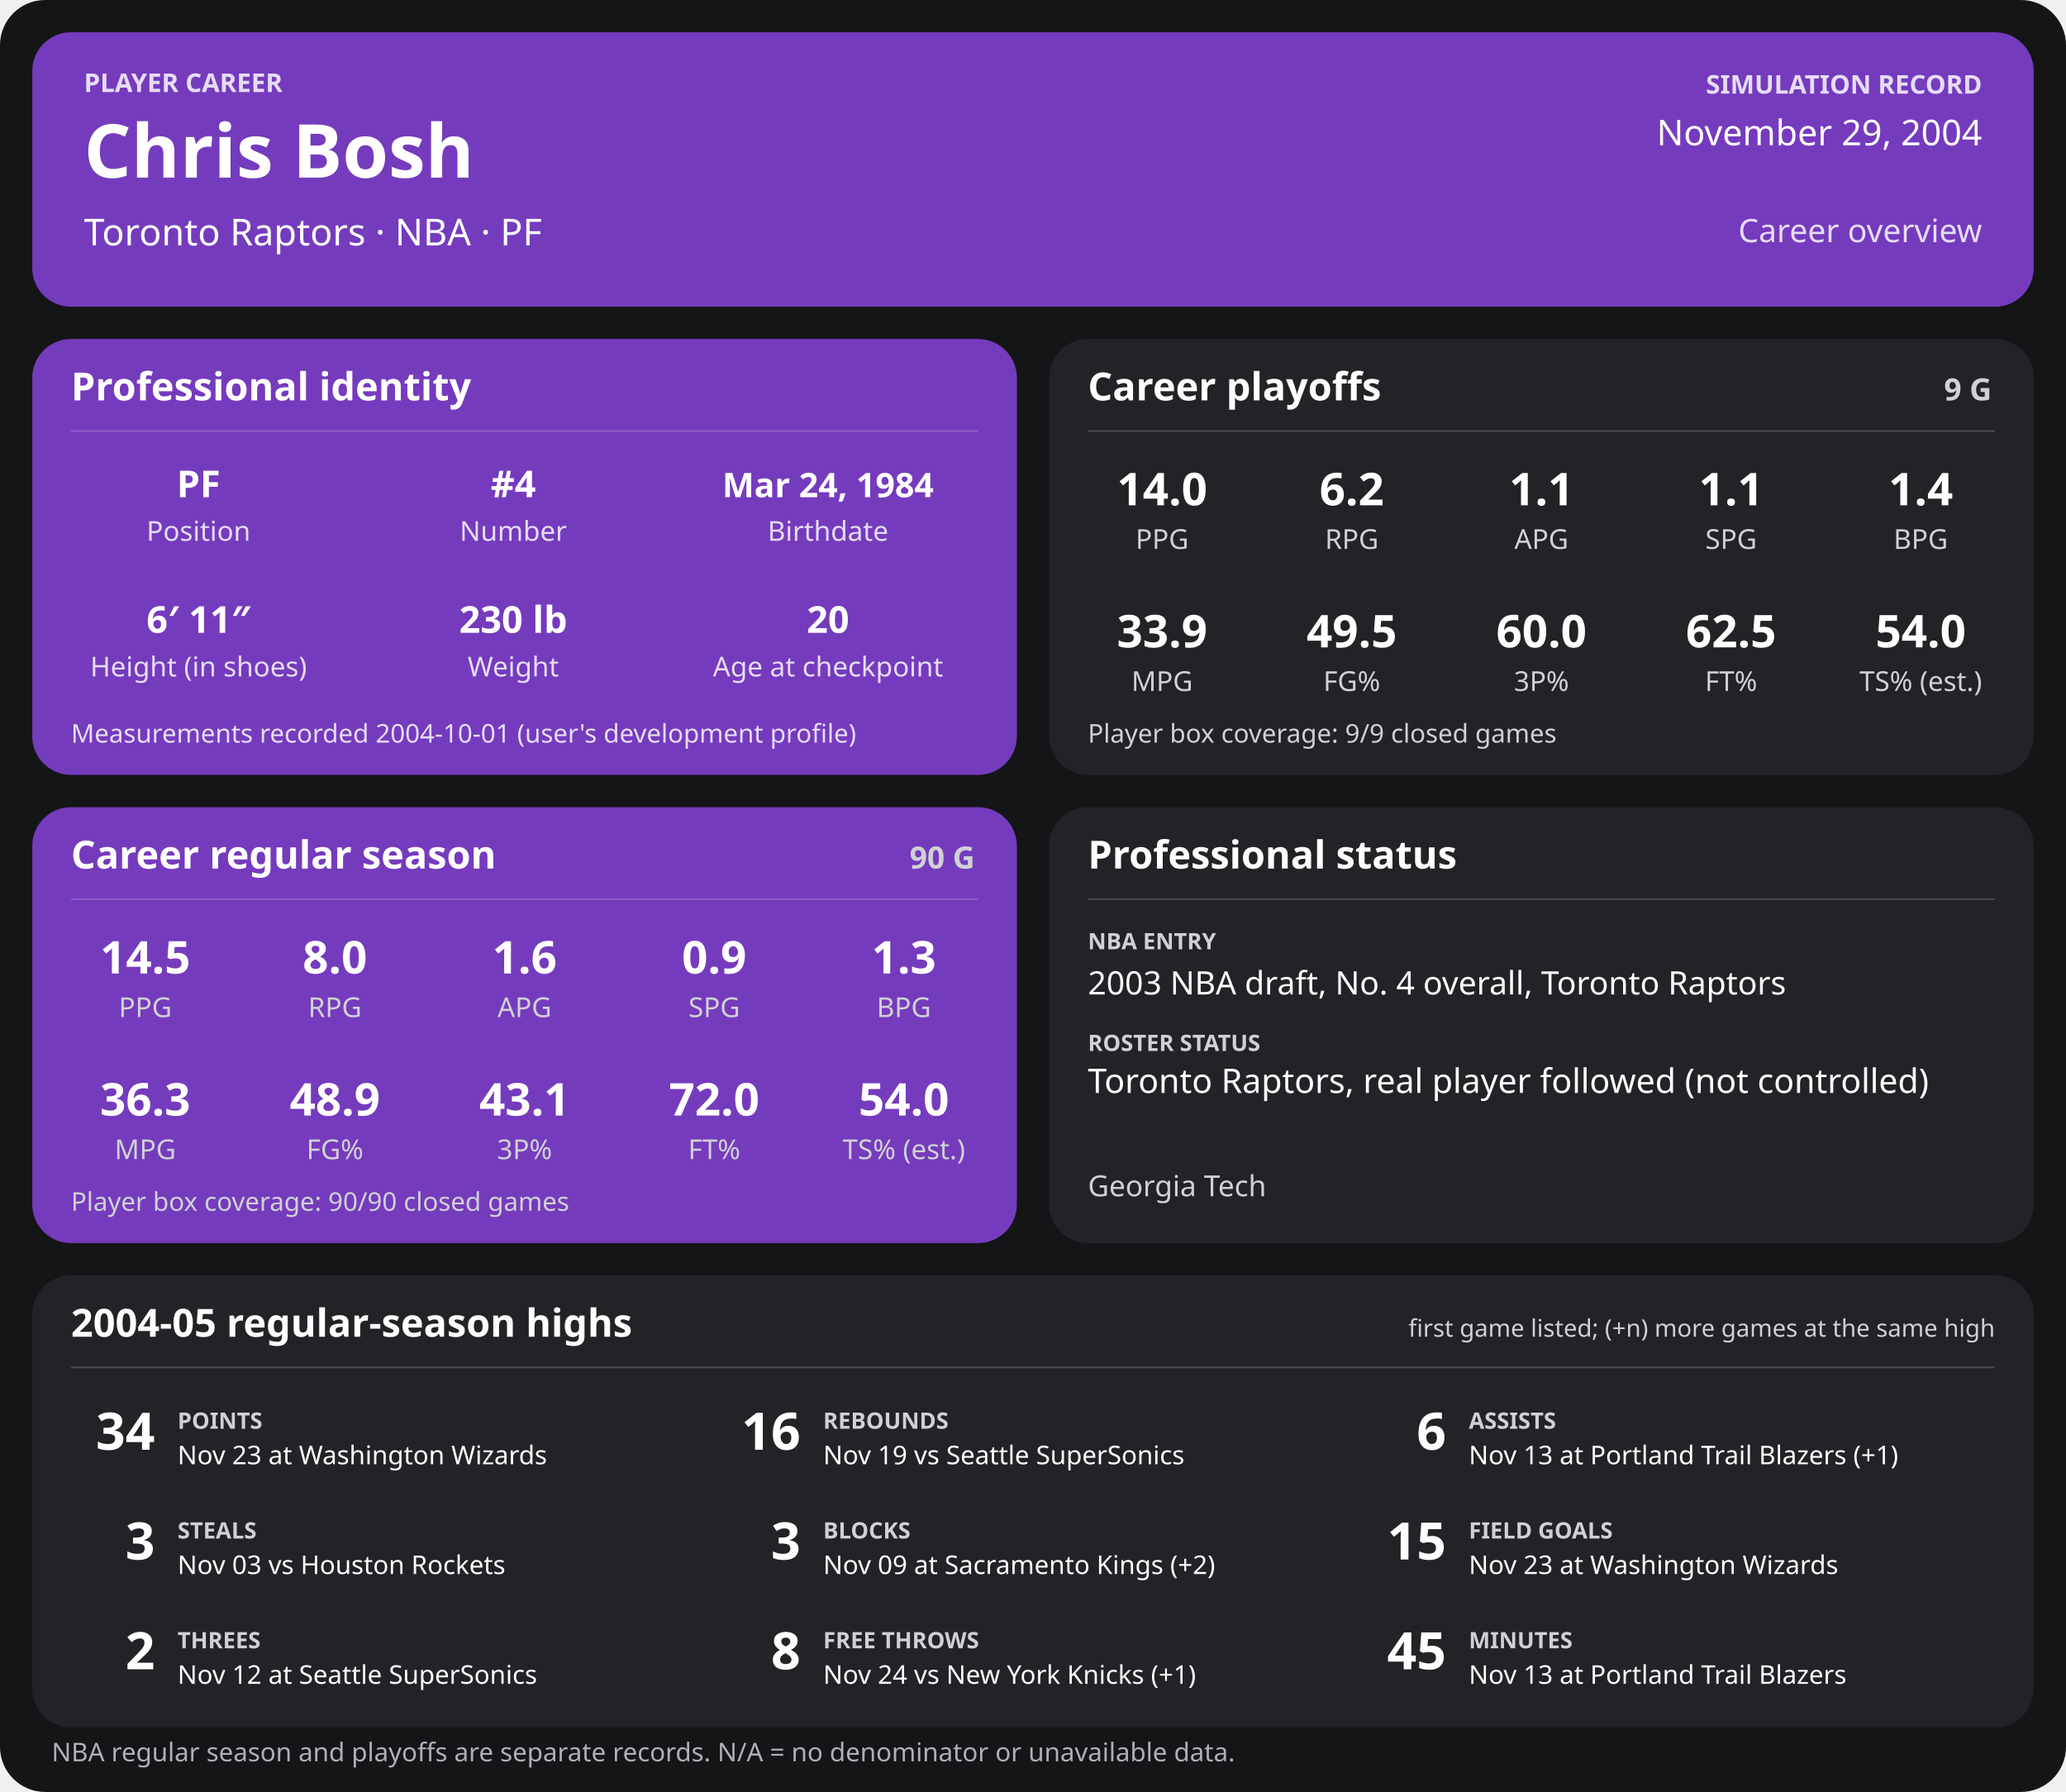
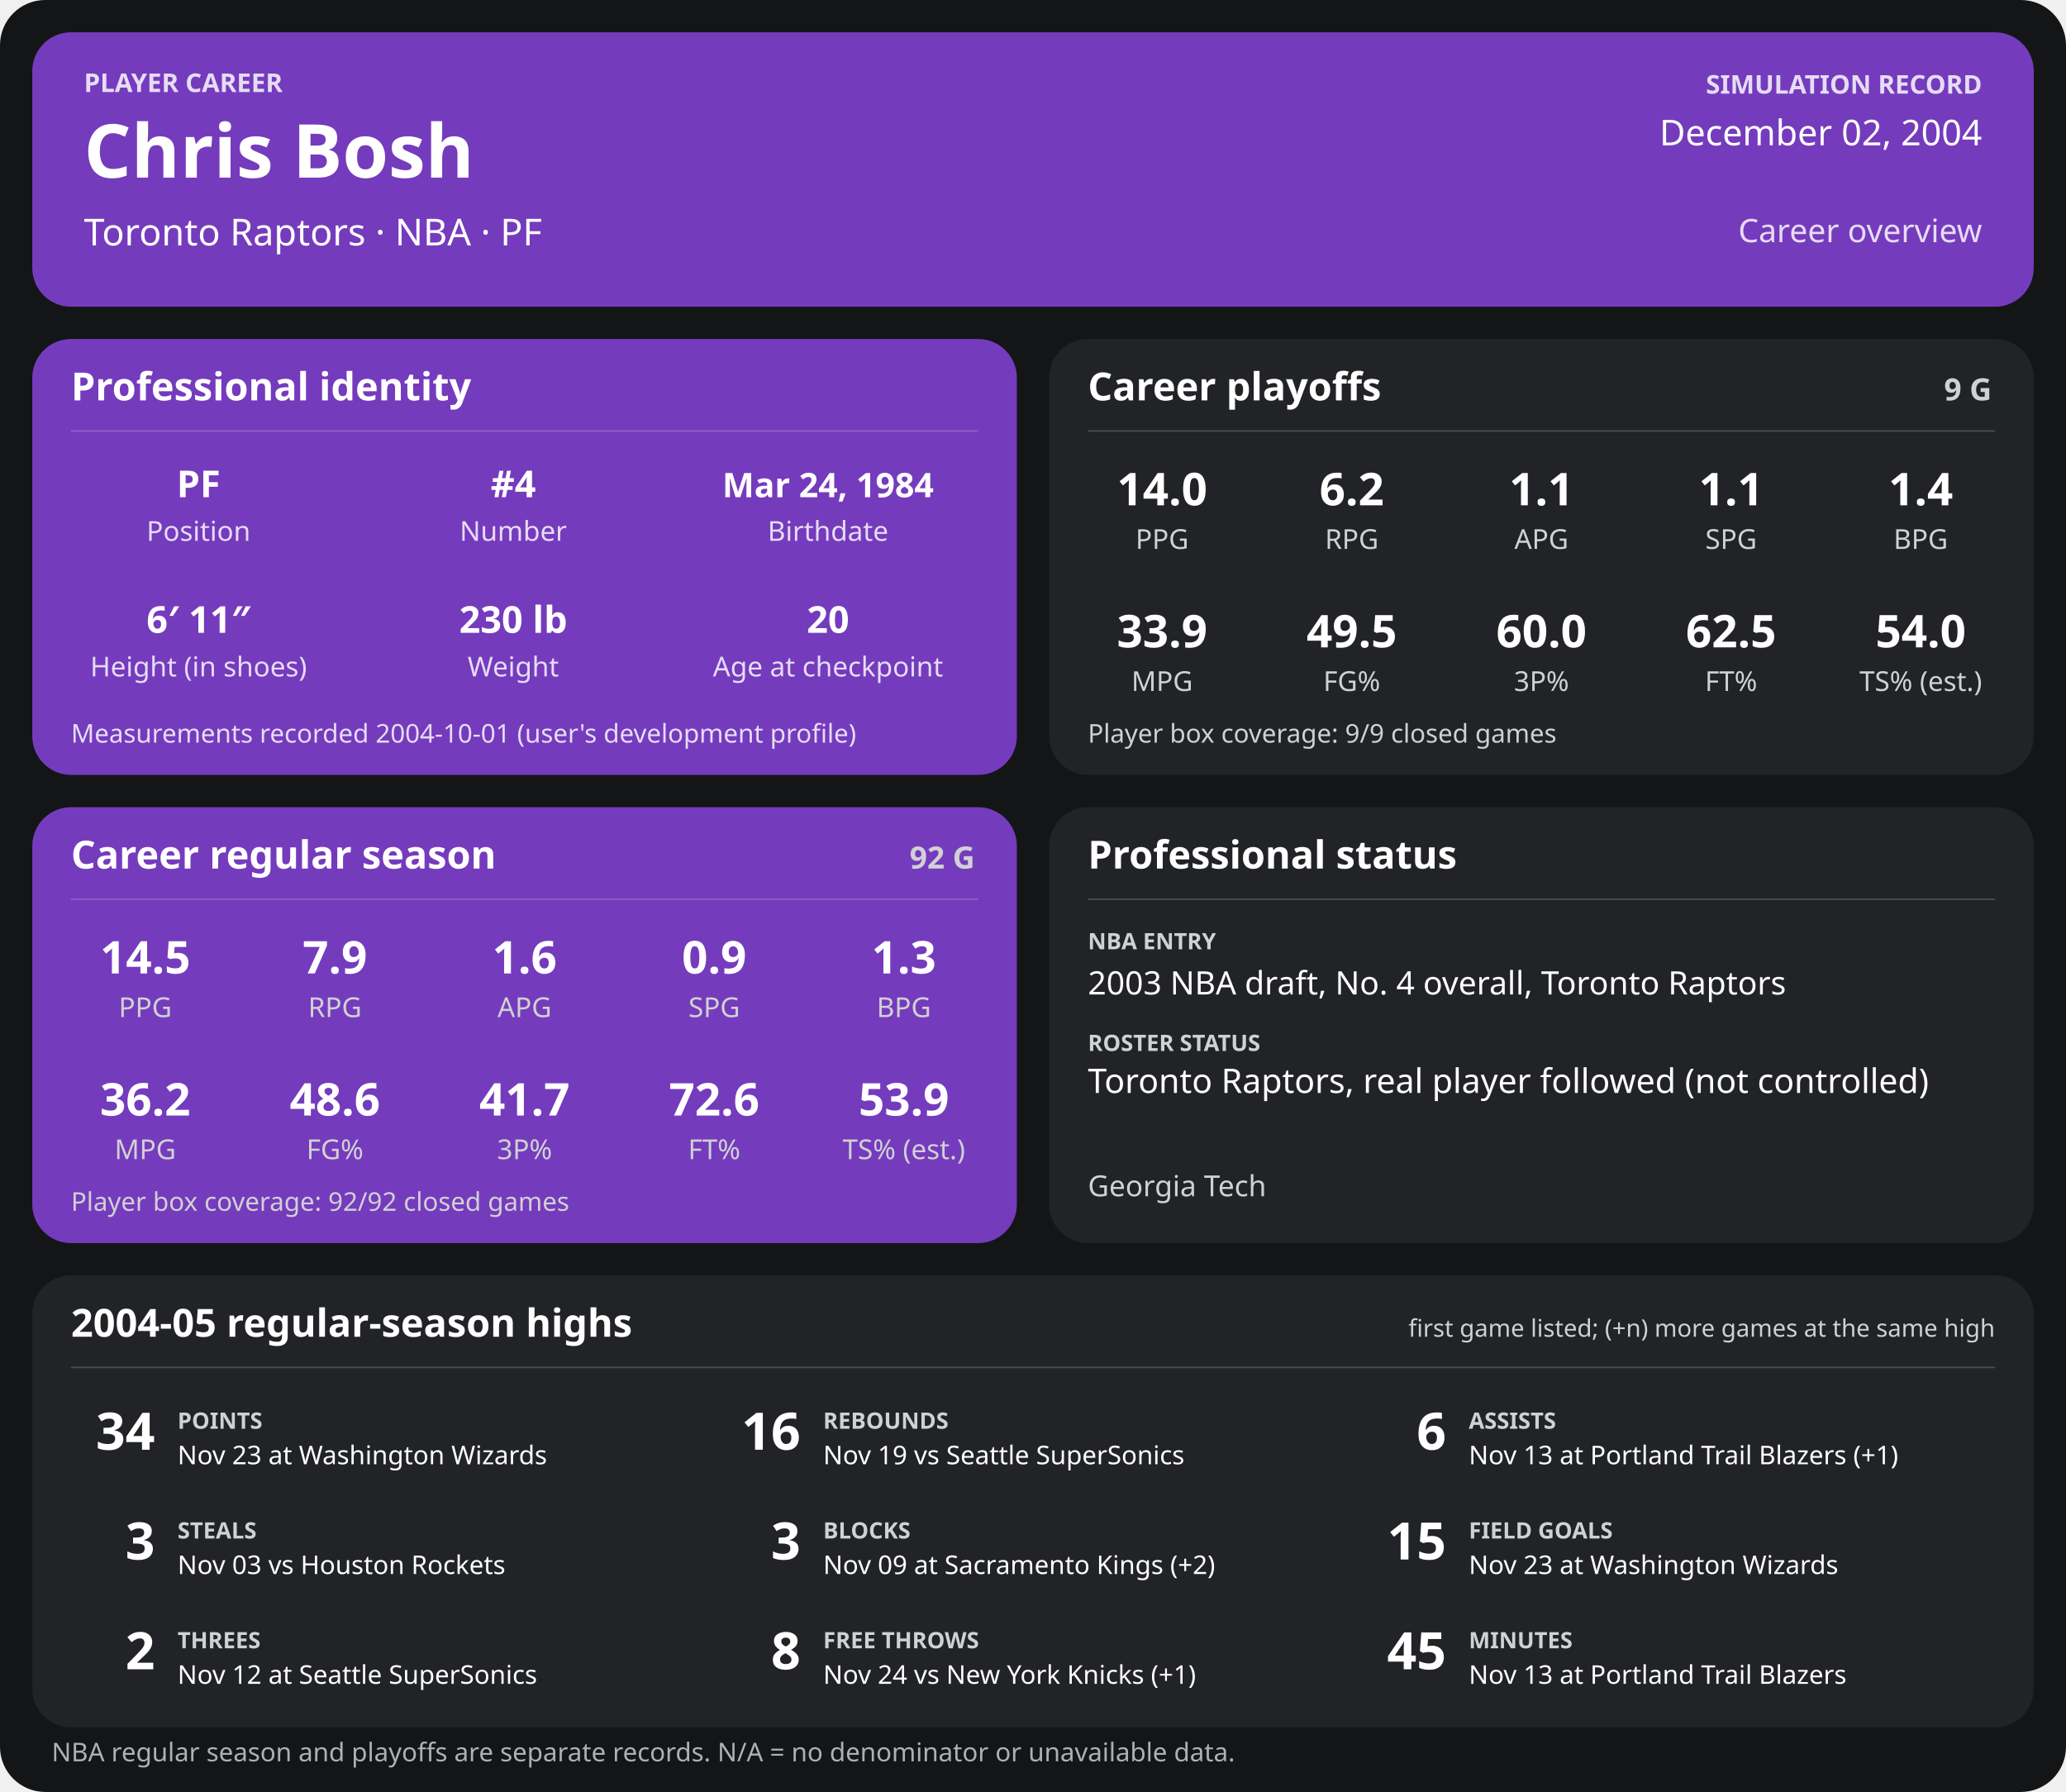
<svg xmlns="http://www.w3.org/2000/svg" width="1280" height="1110" viewBox="0 0 1280 1110" role="img" aria-labelledby="title desc">
  <rect width="1280" height="1110" rx="28" fill="#141517" />
  <g>
    <rect x="20" y="20" width="1240" height="170" rx="24" fill="#753bbd" />
    <text x="52" y="57" font-family="sans-serif" fill="#e6dcf5" font-size="16" font-weight="700" text-anchor="start">PLAYER CAREER</text>
    <text x="52" y="110" font-family="sans-serif" fill="#ffffff" font-size="46" font-weight="700" text-anchor="start">Chris Bosh</text>
    <text x="52" y="152" font-family="sans-serif" fill="#ffffff" font-size="23" font-weight="400" text-anchor="start">Toronto Raptors  ·  NBA  ·  PF</text>
    <text x="1228" y="58" font-family="sans-serif" fill="#e6dcf5" font-size="16" font-weight="700" text-anchor="end">SIMULATION RECORD</text>
-     <text x="1228" y="90" font-family="sans-serif" fill="#ffffff" font-size="22" font-weight="500" text-anchor="end">November 29, 2004</text>
+     <text x="1228" y="90" font-family="sans-serif" fill="#ffffff" font-size="22" font-weight="500" text-anchor="end">December 02, 2004</text>
    <text x="1228" y="150" font-family="sans-serif" fill="#e6dcf5" font-size="20" font-weight="500" text-anchor="end">Career overview</text>
    <rect x="20" y="210" width="610" height="270" rx="24" fill="#753bbd" />
    <text x="44" y="248" font-family="sans-serif" fill="#ffffff" font-size="24" font-weight="700" text-anchor="start">Professional identity</text>
    <line x1="44" y1="267" x2="606" y2="267" stroke="#ffffff" stroke-opacity="0.18" />
    <text x="123" y="308" font-family="sans-serif" fill="#ffffff" font-size="23" font-weight="600" text-anchor="middle">PF</text>
    <text x="123" y="335" font-family="sans-serif" fill="#e6dcf5" font-size="17" font-weight="400" text-anchor="middle">Position</text>
    <text x="318" y="308" font-family="sans-serif" fill="#ffffff" font-size="23" font-weight="600" text-anchor="middle">#4</text>
    <text x="318" y="335" font-family="sans-serif" fill="#e6dcf5" font-size="17" font-weight="400" text-anchor="middle">Number</text>
    <text x="513" y="308" font-family="sans-serif" fill="#ffffff" font-size="21" font-weight="600" text-anchor="middle">Mar 24, 1984</text>
    <text x="513" y="335" font-family="sans-serif" fill="#e6dcf5" font-size="17" font-weight="400" text-anchor="middle">Birthdate</text>
    <text x="123" y="392" font-family="sans-serif" fill="#ffffff" font-size="23" font-weight="600" text-anchor="middle">6′ 11″</text>
    <text x="123" y="419" font-family="sans-serif" fill="#e6dcf5" font-size="17" font-weight="400" text-anchor="middle">Height (in shoes)</text>
    <text x="318" y="392" font-family="sans-serif" fill="#ffffff" font-size="23" font-weight="600" text-anchor="middle">230 lb</text>
    <text x="318" y="419" font-family="sans-serif" fill="#e6dcf5" font-size="17" font-weight="400" text-anchor="middle">Weight</text>
    <text x="513" y="392" font-family="sans-serif" fill="#ffffff" font-size="23" font-weight="600" text-anchor="middle">20</text>
    <text x="513" y="419" font-family="sans-serif" fill="#e6dcf5" font-size="17" font-weight="400" text-anchor="middle">Age at checkpoint</text>
    <text x="44" y="460" font-family="sans-serif" fill="#e6dcf5" font-size="16" font-weight="400" text-anchor="start">Measurements recorded 2004-10-01 (user's development profile)</text>
    <rect x="650" y="210" width="610" height="270" rx="24" fill="#222326" />
    <text x="674" y="248" font-family="sans-serif" fill="#ffffff" font-size="24" font-weight="700" text-anchor="start">Career playoffs</text>
    <text x="1234" y="248" font-family="sans-serif" fill="#d0d1d4" font-size="19" font-weight="700" text-anchor="end">9 G</text>
    <line x1="674" y1="267" x2="1236" y2="267" stroke="#ffffff" stroke-opacity="0.18" />
    <text x="720.0" y="313" font-family="sans-serif" fill="#ffffff" font-size="28" font-weight="600" text-anchor="middle">14.0</text>
    <text x="720.0" y="340" font-family="sans-serif" fill="#d0d1d4" font-size="17" font-weight="400" text-anchor="middle">PPG</text>
    <text x="837.5" y="313" font-family="sans-serif" fill="#ffffff" font-size="28" font-weight="600" text-anchor="middle">6.2</text>
    <text x="837.5" y="340" font-family="sans-serif" fill="#d0d1d4" font-size="17" font-weight="400" text-anchor="middle">RPG</text>
    <text x="955.0" y="313" font-family="sans-serif" fill="#ffffff" font-size="28" font-weight="600" text-anchor="middle">1.1</text>
    <text x="955.0" y="340" font-family="sans-serif" fill="#d0d1d4" font-size="17" font-weight="400" text-anchor="middle">APG</text>
    <text x="1072.5" y="313" font-family="sans-serif" fill="#ffffff" font-size="28" font-weight="600" text-anchor="middle">1.1</text>
    <text x="1072.5" y="340" font-family="sans-serif" fill="#d0d1d4" font-size="17" font-weight="400" text-anchor="middle">SPG</text>
    <text x="1190.0" y="313" font-family="sans-serif" fill="#ffffff" font-size="28" font-weight="600" text-anchor="middle">1.4</text>
    <text x="1190.0" y="340" font-family="sans-serif" fill="#d0d1d4" font-size="17" font-weight="400" text-anchor="middle">BPG</text>
    <text x="720.0" y="401" font-family="sans-serif" fill="#ffffff" font-size="28" font-weight="600" text-anchor="middle">33.9</text>
    <text x="720.0" y="428" font-family="sans-serif" fill="#d0d1d4" font-size="17" font-weight="400" text-anchor="middle">MPG</text>
    <text x="837.5" y="401" font-family="sans-serif" fill="#ffffff" font-size="28" font-weight="600" text-anchor="middle">49.5</text>
    <text x="837.5" y="428" font-family="sans-serif" fill="#d0d1d4" font-size="17" font-weight="400" text-anchor="middle">FG%</text>
    <text x="955.0" y="401" font-family="sans-serif" fill="#ffffff" font-size="28" font-weight="600" text-anchor="middle">60.0</text>
    <text x="955.0" y="428" font-family="sans-serif" fill="#d0d1d4" font-size="17" font-weight="400" text-anchor="middle">3P%</text>
    <text x="1072.5" y="401" font-family="sans-serif" fill="#ffffff" font-size="28" font-weight="600" text-anchor="middle">62.5</text>
    <text x="1072.5" y="428" font-family="sans-serif" fill="#d0d1d4" font-size="17" font-weight="400" text-anchor="middle">FT%</text>
    <text x="1190.0" y="401" font-family="sans-serif" fill="#ffffff" font-size="28" font-weight="600" text-anchor="middle">54.0</text>
    <text x="1190.0" y="428" font-family="sans-serif" fill="#d0d1d4" font-size="17" font-weight="400" text-anchor="middle">TS% (est.)</text>
    <text x="674" y="460" font-family="sans-serif" fill="#d0d1d4" font-size="16" font-weight="400" text-anchor="start">Player box coverage: 9/9 closed games</text>
    <rect x="20" y="500" width="610" height="270" rx="24" fill="#753bbd" />
    <text x="44" y="538" font-family="sans-serif" fill="#ffffff" font-size="24" font-weight="700" text-anchor="start">Career regular season</text>
-     <text x="604" y="538" font-family="sans-serif" fill="#d0d1d4" font-size="19" font-weight="700" text-anchor="end">90 G</text>
+     <text x="604" y="538" font-family="sans-serif" fill="#d0d1d4" font-size="19" font-weight="700" text-anchor="end">92 G</text>
    <line x1="44" y1="557" x2="606" y2="557" stroke="#ffffff" stroke-opacity="0.18" />
    <text x="90.0" y="603" font-family="sans-serif" fill="#ffffff" font-size="28" font-weight="600" text-anchor="middle">14.5</text>
    <text x="90.0" y="630" font-family="sans-serif" fill="#d0d1d4" font-size="17" font-weight="400" text-anchor="middle">PPG</text>
-     <text x="207.5" y="603" font-family="sans-serif" fill="#ffffff" font-size="28" font-weight="600" text-anchor="middle">8.0</text>
+     <text x="207.5" y="603" font-family="sans-serif" fill="#ffffff" font-size="28" font-weight="600" text-anchor="middle">7.9</text>
    <text x="207.5" y="630" font-family="sans-serif" fill="#d0d1d4" font-size="17" font-weight="400" text-anchor="middle">RPG</text>
    <text x="325.0" y="603" font-family="sans-serif" fill="#ffffff" font-size="28" font-weight="600" text-anchor="middle">1.6</text>
    <text x="325.0" y="630" font-family="sans-serif" fill="#d0d1d4" font-size="17" font-weight="400" text-anchor="middle">APG</text>
    <text x="442.5" y="603" font-family="sans-serif" fill="#ffffff" font-size="28" font-weight="600" text-anchor="middle">0.9</text>
    <text x="442.5" y="630" font-family="sans-serif" fill="#d0d1d4" font-size="17" font-weight="400" text-anchor="middle">SPG</text>
    <text x="560.0" y="603" font-family="sans-serif" fill="#ffffff" font-size="28" font-weight="600" text-anchor="middle">1.3</text>
    <text x="560.0" y="630" font-family="sans-serif" fill="#d0d1d4" font-size="17" font-weight="400" text-anchor="middle">BPG</text>
-     <text x="90.0" y="691" font-family="sans-serif" fill="#ffffff" font-size="28" font-weight="600" text-anchor="middle">36.3</text>
+     <text x="90.0" y="691" font-family="sans-serif" fill="#ffffff" font-size="28" font-weight="600" text-anchor="middle">36.2</text>
    <text x="90.0" y="718" font-family="sans-serif" fill="#d0d1d4" font-size="17" font-weight="400" text-anchor="middle">MPG</text>
-     <text x="207.5" y="691" font-family="sans-serif" fill="#ffffff" font-size="28" font-weight="600" text-anchor="middle">48.9</text>
+     <text x="207.5" y="691" font-family="sans-serif" fill="#ffffff" font-size="28" font-weight="600" text-anchor="middle">48.6</text>
    <text x="207.5" y="718" font-family="sans-serif" fill="#d0d1d4" font-size="17" font-weight="400" text-anchor="middle">FG%</text>
-     <text x="325.0" y="691" font-family="sans-serif" fill="#ffffff" font-size="28" font-weight="600" text-anchor="middle">43.1</text>
+     <text x="325.0" y="691" font-family="sans-serif" fill="#ffffff" font-size="28" font-weight="600" text-anchor="middle">41.7</text>
    <text x="325.0" y="718" font-family="sans-serif" fill="#d0d1d4" font-size="17" font-weight="400" text-anchor="middle">3P%</text>
-     <text x="442.5" y="691" font-family="sans-serif" fill="#ffffff" font-size="28" font-weight="600" text-anchor="middle">72.0</text>
+     <text x="442.5" y="691" font-family="sans-serif" fill="#ffffff" font-size="28" font-weight="600" text-anchor="middle">72.6</text>
    <text x="442.5" y="718" font-family="sans-serif" fill="#d0d1d4" font-size="17" font-weight="400" text-anchor="middle">FT%</text>
-     <text x="560.0" y="691" font-family="sans-serif" fill="#ffffff" font-size="28" font-weight="600" text-anchor="middle">54.0</text>
+     <text x="560.0" y="691" font-family="sans-serif" fill="#ffffff" font-size="28" font-weight="600" text-anchor="middle">53.9</text>
    <text x="560.0" y="718" font-family="sans-serif" fill="#d0d1d4" font-size="17" font-weight="400" text-anchor="middle">TS% (est.)</text>
-     <text x="44" y="750" font-family="sans-serif" fill="#d0d1d4" font-size="16" font-weight="400" text-anchor="start">Player box coverage: 90/90 closed games</text>
+     <text x="44" y="750" font-family="sans-serif" fill="#d0d1d4" font-size="16" font-weight="400" text-anchor="start">Player box coverage: 92/92 closed games</text>
    <rect x="650" y="500" width="610" height="270" rx="24" fill="#222326" />
    <text x="674" y="538" font-family="sans-serif" fill="#ffffff" font-size="24" font-weight="700" text-anchor="start">Professional status</text>
    <line x1="674" y1="557" x2="1236" y2="557" stroke="#ffffff" stroke-opacity="0.18" />
    <text x="674" y="588" font-family="sans-serif" fill="#d0d1d4" font-size="14" font-weight="700" text-anchor="start">NBA ENTRY</text>
    <text x="674" y="616" font-family="sans-serif" fill="#ffffff" font-size="20" font-weight="500" text-anchor="start">2003 NBA draft, No. 4 overall, Toronto Raptors</text>
    <text x="674" y="651" font-family="sans-serif" fill="#d0d1d4" font-size="14" font-weight="700" text-anchor="start">ROSTER STATUS</text>
    <text x="674" y="677" font-family="sans-serif" fill="#ffffff" font-size="21" font-weight="500" text-anchor="start">Toronto Raptors, real player followed (not controlled)</text>
    <text x="674" y="741" font-family="sans-serif" fill="#d0d1d4" font-size="18" font-weight="400" text-anchor="start">Georgia Tech</text>
    <rect x="20" y="790" width="1240" height="280" rx="24" fill="#222326" />
    <text x="44" y="828" font-family="sans-serif" fill="#ffffff" font-size="24" font-weight="700" text-anchor="start">2004-05 regular-season highs</text>
    <text x="1236" y="828" font-family="sans-serif" fill="#d0d1d4" font-size="15" font-weight="400" text-anchor="end">first game listed; (+n) more games at the same high</text>
    <line x1="44" y1="847" x2="1236" y2="847" stroke="#ffffff" stroke-opacity="0.18" />
    <text x="96" y="898" font-family="sans-serif" fill="#ffffff" font-size="32" font-weight="700" text-anchor="end">34</text>
    <text x="110" y="885" font-family="sans-serif" fill="#d0d1d4" font-size="14" font-weight="700" text-anchor="start">POINTS</text>
    <text x="110" y="907" font-family="sans-serif" fill="#ffffff" font-size="16" font-weight="400" text-anchor="start">Nov 23 at Washington Wizards</text>
    <text x="496" y="898" font-family="sans-serif" fill="#ffffff" font-size="32" font-weight="700" text-anchor="end">16</text>
    <text x="510" y="885" font-family="sans-serif" fill="#d0d1d4" font-size="14" font-weight="700" text-anchor="start">REBOUNDS</text>
    <text x="510" y="907" font-family="sans-serif" fill="#ffffff" font-size="16" font-weight="400" text-anchor="start">Nov 19 vs Seattle SuperSonics</text>
    <text x="896" y="898" font-family="sans-serif" fill="#ffffff" font-size="32" font-weight="700" text-anchor="end">6</text>
    <text x="910" y="885" font-family="sans-serif" fill="#d0d1d4" font-size="14" font-weight="700" text-anchor="start">ASSISTS</text>
    <text x="910" y="907" font-family="sans-serif" fill="#ffffff" font-size="16" font-weight="400" text-anchor="start">Nov 13 at Portland Trail Blazers (+1)</text>
    <text x="96" y="966" font-family="sans-serif" fill="#ffffff" font-size="32" font-weight="700" text-anchor="end">3</text>
    <text x="110" y="953" font-family="sans-serif" fill="#d0d1d4" font-size="14" font-weight="700" text-anchor="start">STEALS</text>
    <text x="110" y="975" font-family="sans-serif" fill="#ffffff" font-size="16" font-weight="400" text-anchor="start">Nov 03 vs Houston Rockets</text>
    <text x="496" y="966" font-family="sans-serif" fill="#ffffff" font-size="32" font-weight="700" text-anchor="end">3</text>
    <text x="510" y="953" font-family="sans-serif" fill="#d0d1d4" font-size="14" font-weight="700" text-anchor="start">BLOCKS</text>
    <text x="510" y="975" font-family="sans-serif" fill="#ffffff" font-size="16" font-weight="400" text-anchor="start">Nov 09 at Sacramento Kings (+2)</text>
    <text x="896" y="966" font-family="sans-serif" fill="#ffffff" font-size="32" font-weight="700" text-anchor="end">15</text>
    <text x="910" y="953" font-family="sans-serif" fill="#d0d1d4" font-size="14" font-weight="700" text-anchor="start">FIELD GOALS</text>
    <text x="910" y="975" font-family="sans-serif" fill="#ffffff" font-size="16" font-weight="400" text-anchor="start">Nov 23 at Washington Wizards</text>
    <text x="96" y="1034" font-family="sans-serif" fill="#ffffff" font-size="32" font-weight="700" text-anchor="end">2</text>
    <text x="110" y="1021" font-family="sans-serif" fill="#d0d1d4" font-size="14" font-weight="700" text-anchor="start">THREES</text>
    <text x="110" y="1043" font-family="sans-serif" fill="#ffffff" font-size="16" font-weight="400" text-anchor="start">Nov 12 at Seattle SuperSonics</text>
    <text x="496" y="1034" font-family="sans-serif" fill="#ffffff" font-size="32" font-weight="700" text-anchor="end">8</text>
    <text x="510" y="1021" font-family="sans-serif" fill="#d0d1d4" font-size="14" font-weight="700" text-anchor="start">FREE THROWS</text>
    <text x="510" y="1043" font-family="sans-serif" fill="#ffffff" font-size="16" font-weight="400" text-anchor="start">Nov 24 vs New York Knicks (+1)</text>
    <text x="896" y="1034" font-family="sans-serif" fill="#ffffff" font-size="32" font-weight="700" text-anchor="end">45</text>
    <text x="910" y="1021" font-family="sans-serif" fill="#d0d1d4" font-size="14" font-weight="700" text-anchor="start">MINUTES</text>
    <text x="910" y="1043" font-family="sans-serif" fill="#ffffff" font-size="16" font-weight="400" text-anchor="start">Nov 13 at Portland Trail Blazers</text>
    <text x="32" y="1091" font-family="sans-serif" fill="#aeb0b5" font-size="16" font-weight="400" text-anchor="start">NBA regular season and playoffs are separate records. N/A = no denominator or unavailable data.</text>
  </g>
</svg>
